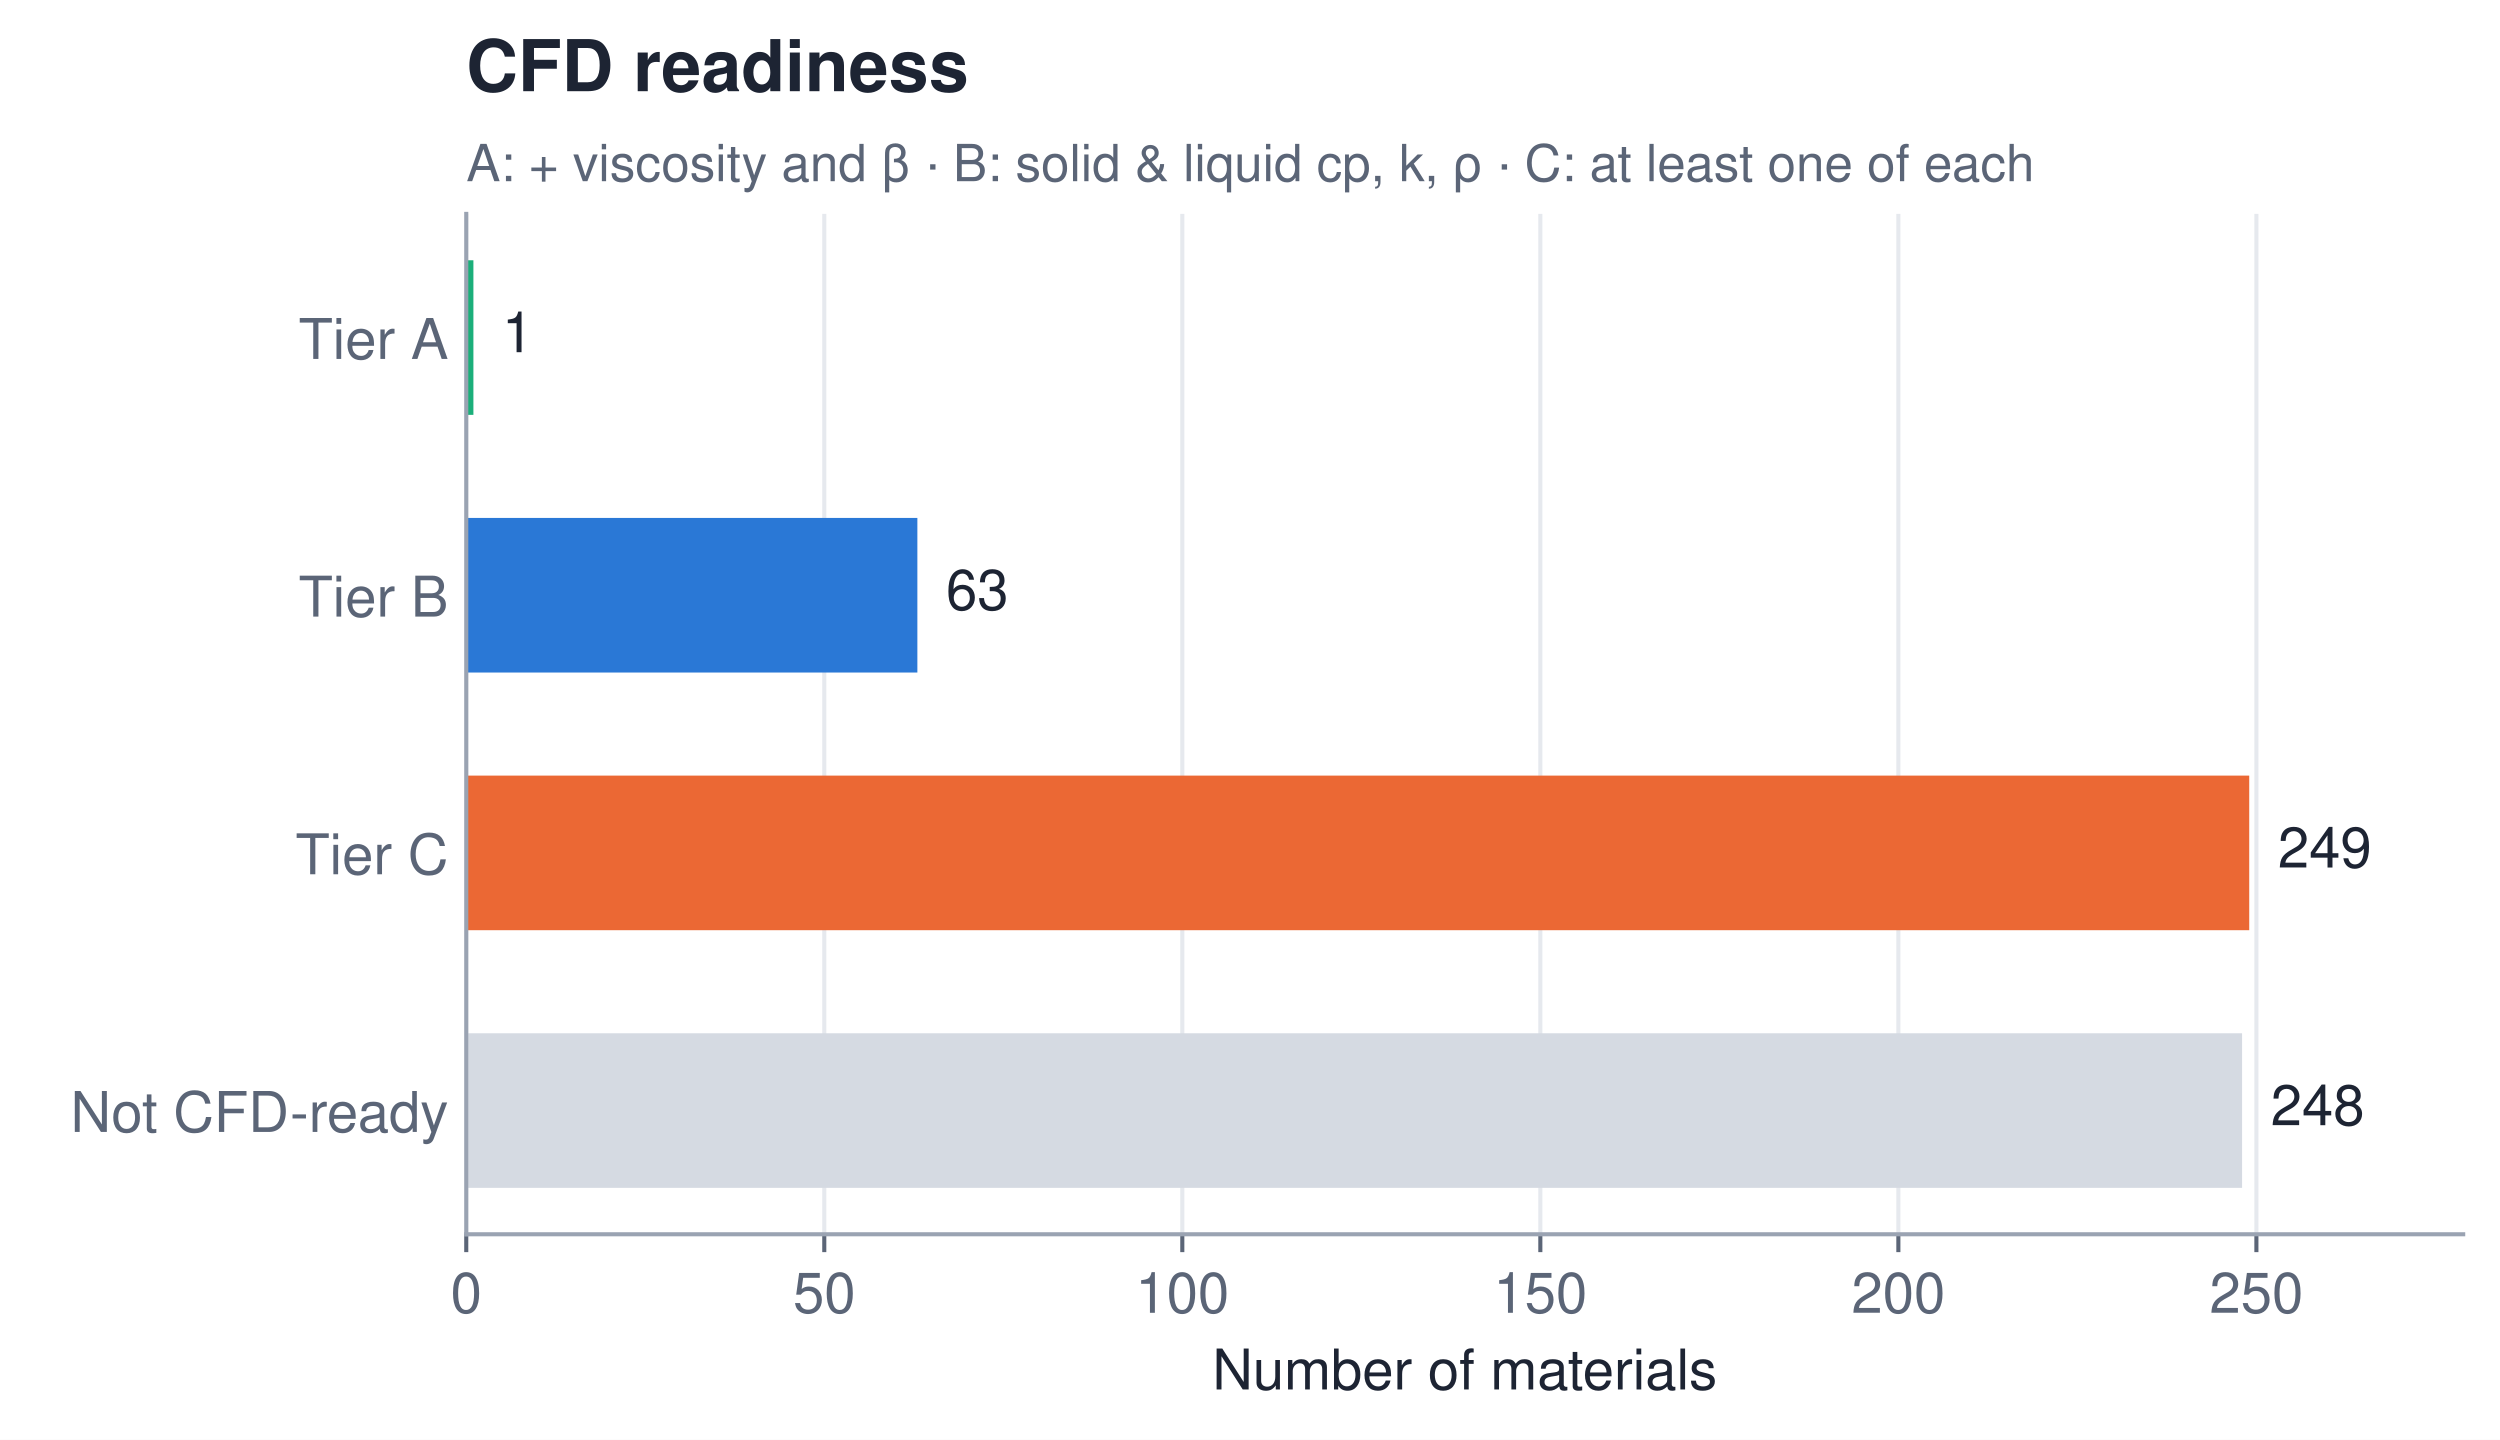
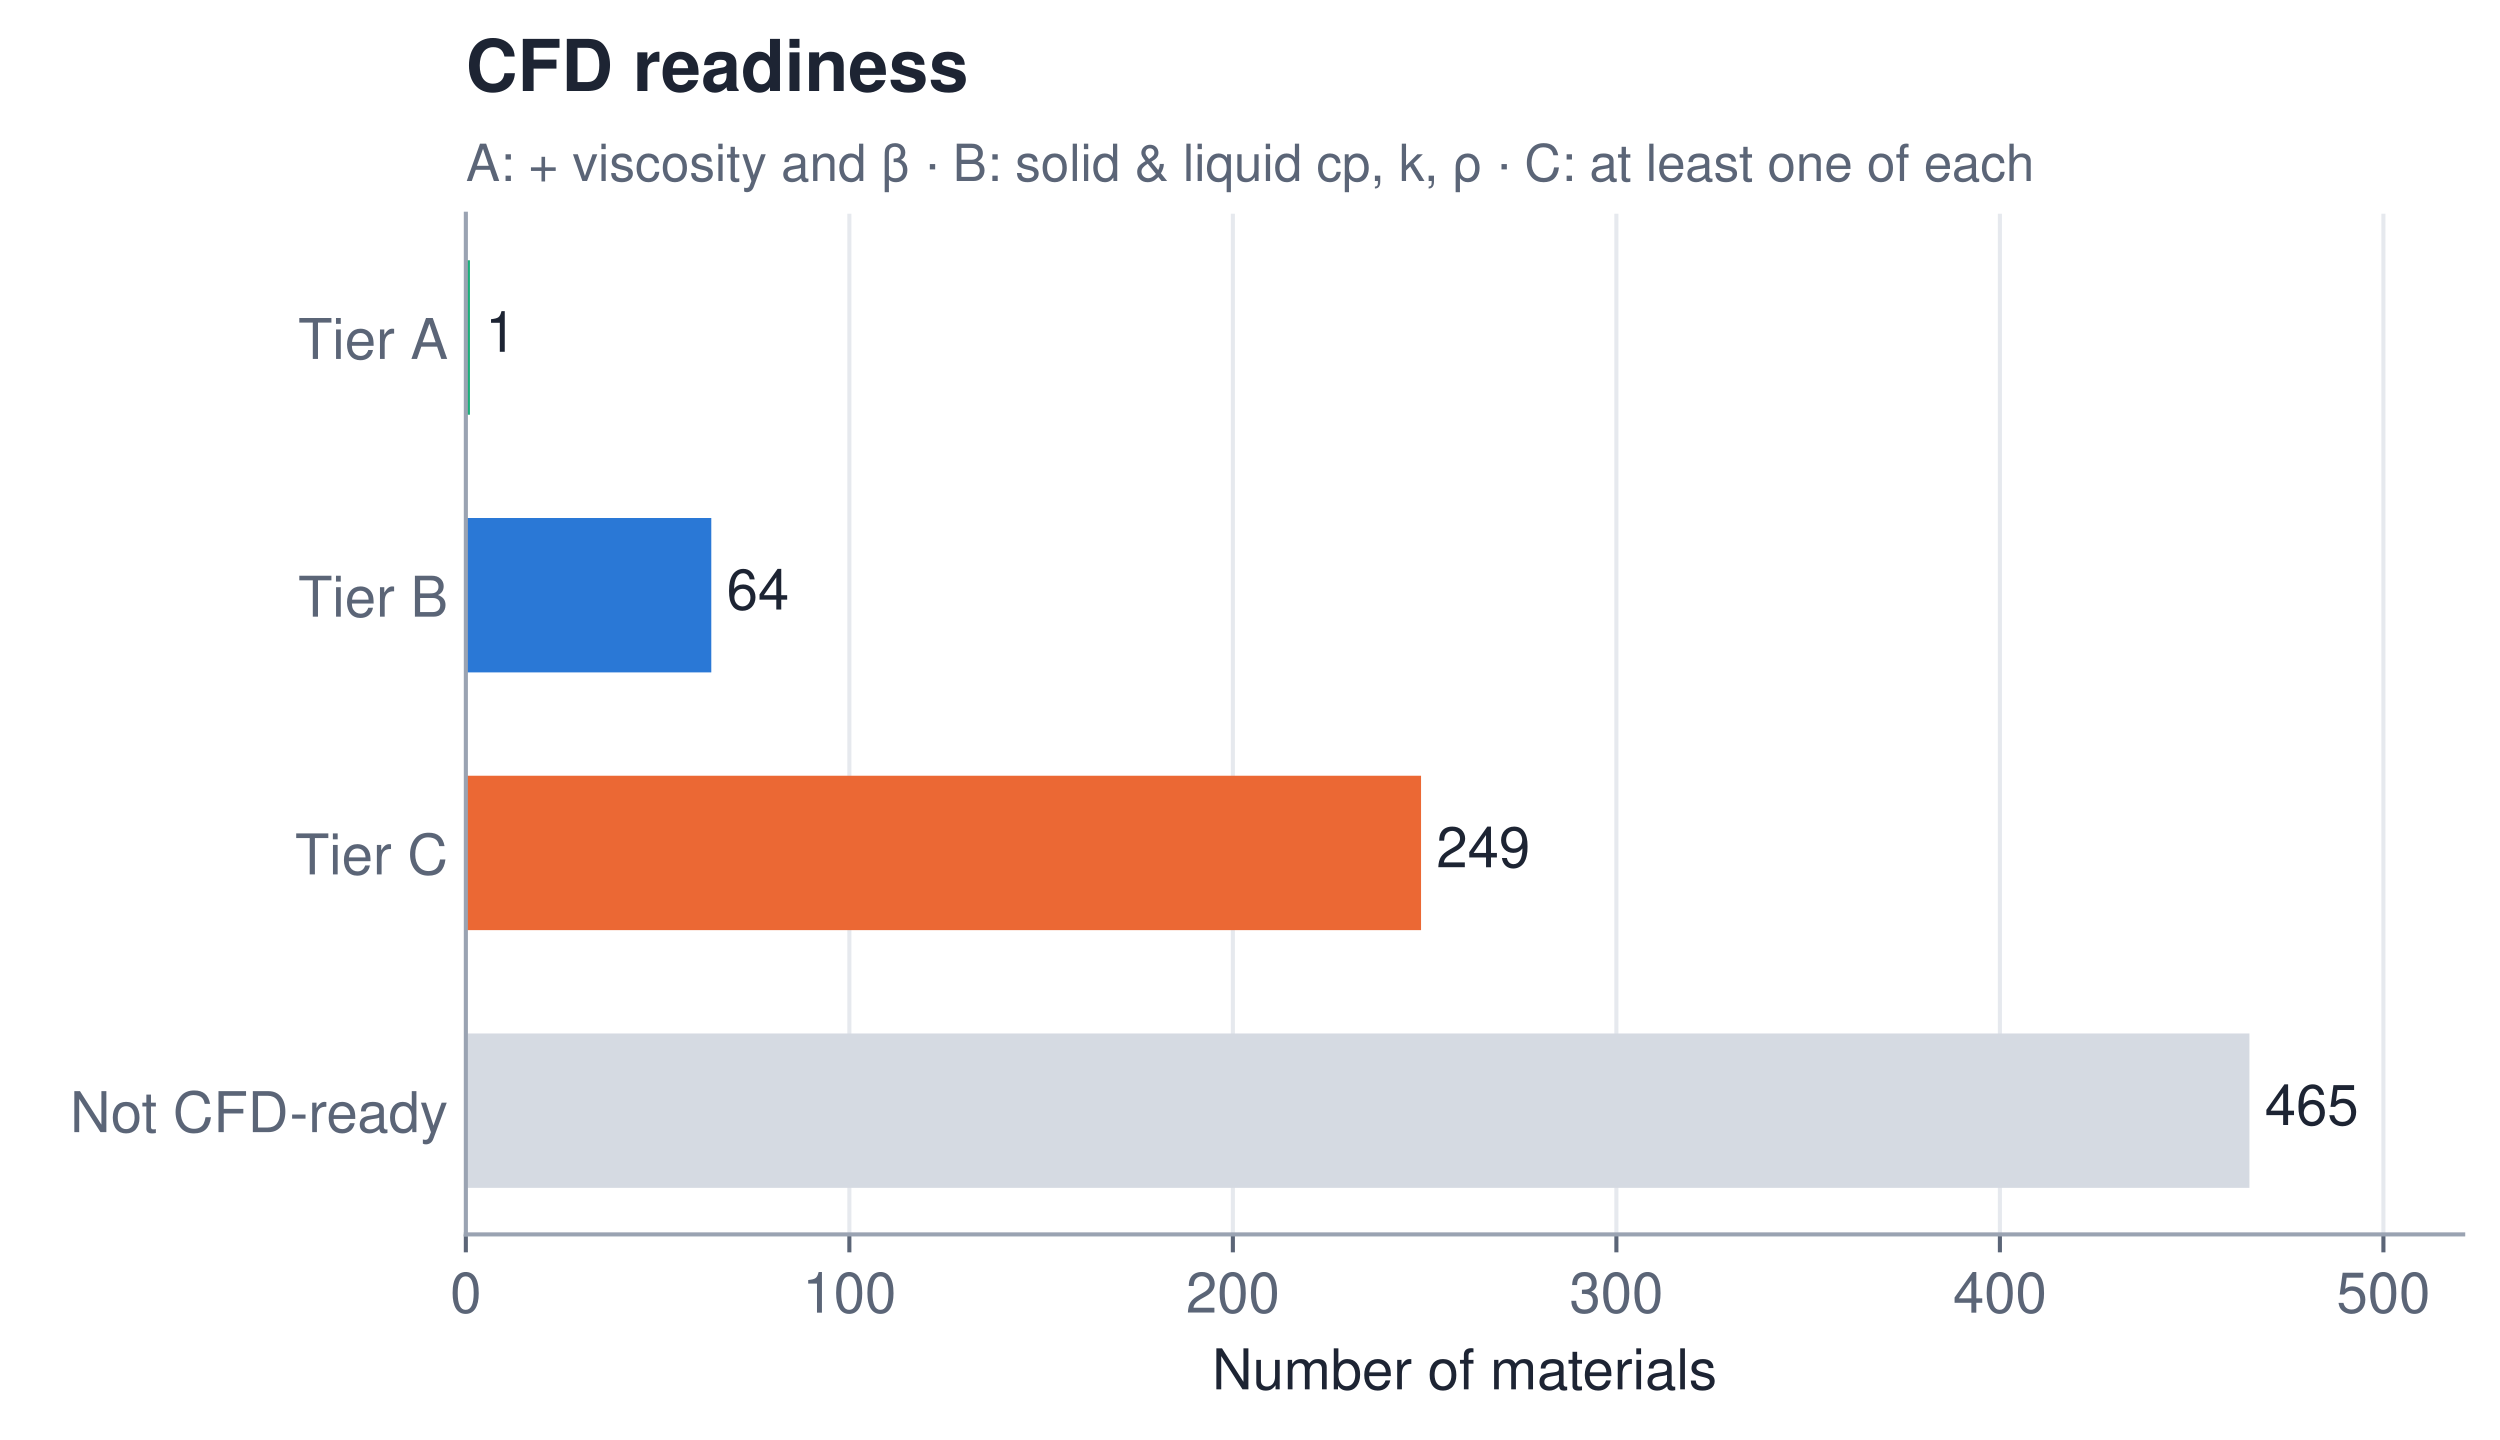
- <svg xmlns="http://www.w3.org/2000/svg" xmlns:xlink="http://www.w3.org/1999/xlink" width="488.998pt" height="281.623pt" viewBox="0 0 488.998 281.623" version="1.1">
+ <svg xmlns="http://www.w3.org/2000/svg" xmlns:xlink="http://www.w3.org/1999/xlink" width="488.9pt" height="281.6pt" viewBox="0 0 488.9 281.6" version="1.1">
  <defs>
    <style type="text/css">*{stroke-linejoin: round; stroke-linecap: butt}</style>
  </defs>
  <g id="figure_1">
    <g id="patch_1">
-       <path d="M 0 281.623  L 488.998 281.623  L 488.998 0  L 0 0  z " style="fill: #ffffff" />
+       <path d="M 0 281.6  L 488.9 281.6  L 488.9 0  L 0 0  z " style="fill: #ffffff" />
    </g>
    <g id="axes_1">
      <g id="patch_2">
-         <path d="M 91.198 241.422  L 481.798 241.422  L 481.798 41.838  L 91.198 41.838  z " style="fill: #ffffff" />
+         <path d="M 91.1 241.4  L 481.7 241.4  L 481.7 41.8  L 91.1 41.8  z " style="fill: #ffffff" />
      </g>
      <g id="matplotlib.axis_1">
        <g id="xtick_1">
          <g id="line2d_1">
-             <path d="M 91.198 241.422  L 91.198 41.838  " clip-path="url(#p63925bd0c0)" style="fill: none; stroke: #e6e9ee; stroke-width: 0.8; stroke-linecap: square" />
+             <path d="M 91.1 241.4  L 91.1 41.8  " clip-path="url(#p1fa1eb9749)" style="fill: none; stroke: #e6e9ee; stroke-width: 0.8; stroke-linecap: square" />
          </g>
          <g id="line2d_2">
            <defs>
-               <path id="m278e80f40d" d="M 0 0  L 0 3.5  " style="stroke: #5b6577; stroke-width: 0.8" />
+               <path id="mac401e1198" d="M 0 0  L 0 3.5  " style="stroke: #5b6577; stroke-width: 0.8" />
            </defs>
            <g>
-               <use xlink:href="#m278e80f40d" x="91.198" y="241.422" style="fill: #5b6577; stroke: #5b6577; stroke-width: 0.8" />
+               <use xlink:href="#mac401e1198" x="91.1" y="241.4" style="fill: #5b6577; stroke: #5b6577; stroke-width: 0.8" />
            </g>
          </g>
          <g id="text_1">
-             <text style="font-size: 11px; font-family: 'Segoe UI', Helvetica, Arial, 'DejaVu Sans', sans-serif; text-anchor: middle; fill: #5b6577" x="91.198" y="256.779" transform="rotate(-0 91.19766 256.7792)">0</text>
+             <text style="font-size: 11px; font-family: 'Segoe UI', Helvetica, Arial, 'DejaVu Sans', sans-serif; text-anchor: middle; fill: #5b6577" x="91.1" y="256.7" transform="rotate(-0 91.1 256.7)">0</text>
          </g>
        </g>
        <g id="xtick_2">
          <g id="line2d_3">
-             <path d="M 161.228 241.422  L 161.228 41.838  " clip-path="url(#p63925bd0c0)" style="fill: none; stroke: #e6e9ee; stroke-width: 0.8; stroke-linecap: square" />
+             <path d="M 166.1 241.4  L 166.1 41.8  " clip-path="url(#p1fa1eb9749)" style="fill: none; stroke: #e6e9ee; stroke-width: 0.8; stroke-linecap: square" />
          </g>
          <g id="line2d_4">
            <g>
-               <use xlink:href="#m278e80f40d" x="161.228" y="241.422" style="fill: #5b6577; stroke: #5b6577; stroke-width: 0.8" />
+               <use xlink:href="#mac401e1198" x="166.1" y="241.4" style="fill: #5b6577; stroke: #5b6577; stroke-width: 0.8" />
            </g>
          </g>
          <g id="text_2">
-             <text style="font-size: 11px; font-family: 'Segoe UI', Helvetica, Arial, 'DejaVu Sans', sans-serif; text-anchor: middle; fill: #5b6577" x="161.228" y="256.779" transform="rotate(-0 161.2278 256.7792)">50</text>
+             <text style="font-size: 11px; font-family: 'Segoe UI', Helvetica, Arial, 'DejaVu Sans', sans-serif; text-anchor: middle; fill: #5b6577" x="166.1" y="256.7" transform="rotate(-0 166.1 256.7)">100</text>
          </g>
        </g>
        <g id="xtick_3">
          <g id="line2d_5">
-             <path d="M 231.258 241.422  L 231.258 41.838  " clip-path="url(#p63925bd0c0)" style="fill: none; stroke: #e6e9ee; stroke-width: 0.8; stroke-linecap: square" />
+             <path d="M 241.1 241.4  L 241.1 41.8  " clip-path="url(#p1fa1eb9749)" style="fill: none; stroke: #e6e9ee; stroke-width: 0.8; stroke-linecap: square" />
          </g>
          <g id="line2d_6">
            <g>
-               <use xlink:href="#m278e80f40d" x="231.258" y="241.422" style="fill: #5b6577; stroke: #5b6577; stroke-width: 0.8" />
+               <use xlink:href="#mac401e1198" x="241.1" y="241.4" style="fill: #5b6577; stroke: #5b6577; stroke-width: 0.8" />
            </g>
          </g>
          <g id="text_3">
-             <text style="font-size: 11px; font-family: 'Segoe UI', Helvetica, Arial, 'DejaVu Sans', sans-serif; text-anchor: middle; fill: #5b6577" x="231.258" y="256.779" transform="rotate(-0 231.2579 256.7792)">100</text>
+             <text style="font-size: 11px; font-family: 'Segoe UI', Helvetica, Arial, 'DejaVu Sans', sans-serif; text-anchor: middle; fill: #5b6577" x="241.1" y="256.7" transform="rotate(-0 241.1 256.7)">200</text>
          </g>
        </g>
        <g id="xtick_4">
          <g id="line2d_7">
-             <path d="M 301.288 241.422  L 301.288 41.838  " clip-path="url(#p63925bd0c0)" style="fill: none; stroke: #e6e9ee; stroke-width: 0.8; stroke-linecap: square" />
+             <path d="M 316.1 241.4  L 316.1 41.8  " clip-path="url(#p1fa1eb9749)" style="fill: none; stroke: #e6e9ee; stroke-width: 0.8; stroke-linecap: square" />
          </g>
          <g id="line2d_8">
            <g>
-               <use xlink:href="#m278e80f40d" x="301.288" y="241.422" style="fill: #5b6577; stroke: #5b6577; stroke-width: 0.8" />
+               <use xlink:href="#mac401e1198" x="316.1" y="241.4" style="fill: #5b6577; stroke: #5b6577; stroke-width: 0.8" />
            </g>
          </g>
          <g id="text_4">
-             <text style="font-size: 11px; font-family: 'Segoe UI', Helvetica, Arial, 'DejaVu Sans', sans-serif; text-anchor: middle; fill: #5b6577" x="301.288" y="256.779" transform="rotate(-0 301.288 256.7792)">150</text>
+             <text style="font-size: 11px; font-family: 'Segoe UI', Helvetica, Arial, 'DejaVu Sans', sans-serif; text-anchor: middle; fill: #5b6577" x="316.1" y="256.7" transform="rotate(-0 316.1 256.7)">300</text>
          </g>
        </g>
        <g id="xtick_5">
          <g id="line2d_9">
-             <path d="M 371.318 241.422  L 371.318 41.838  " clip-path="url(#p63925bd0c0)" style="fill: none; stroke: #e6e9ee; stroke-width: 0.8; stroke-linecap: square" />
+             <path d="M 391.1 241.4  L 391.1 41.8  " clip-path="url(#p1fa1eb9749)" style="fill: none; stroke: #e6e9ee; stroke-width: 0.8; stroke-linecap: square" />
          </g>
          <g id="line2d_10">
            <g>
-               <use xlink:href="#m278e80f40d" x="371.318" y="241.422" style="fill: #5b6577; stroke: #5b6577; stroke-width: 0.8" />
+               <use xlink:href="#mac401e1198" x="391.1" y="241.4" style="fill: #5b6577; stroke: #5b6577; stroke-width: 0.8" />
            </g>
          </g>
          <g id="text_5">
-             <text style="font-size: 11px; font-family: 'Segoe UI', Helvetica, Arial, 'DejaVu Sans', sans-serif; text-anchor: middle; fill: #5b6577" x="371.318" y="256.779" transform="rotate(-0 371.3181 256.7792)">200</text>
+             <text style="font-size: 11px; font-family: 'Segoe UI', Helvetica, Arial, 'DejaVu Sans', sans-serif; text-anchor: middle; fill: #5b6577" x="391.1" y="256.7" transform="rotate(-0 391.1 256.7)">400</text>
          </g>
        </g>
        <g id="xtick_6">
          <g id="line2d_11">
-             <path d="M 441.348 241.422  L 441.348 41.838  " clip-path="url(#p63925bd0c0)" style="fill: none; stroke: #e6e9ee; stroke-width: 0.8; stroke-linecap: square" />
+             <path d="M 466.1 241.4  L 466.1 41.8  " clip-path="url(#p1fa1eb9749)" style="fill: none; stroke: #e6e9ee; stroke-width: 0.8; stroke-linecap: square" />
          </g>
          <g id="line2d_12">
            <g>
-               <use xlink:href="#m278e80f40d" x="441.348" y="241.422" style="fill: #5b6577; stroke: #5b6577; stroke-width: 0.8" />
+               <use xlink:href="#mac401e1198" x="466.1" y="241.4" style="fill: #5b6577; stroke: #5b6577; stroke-width: 0.8" />
            </g>
          </g>
          <g id="text_6">
-             <text style="font-size: 11px; font-family: 'Segoe UI', Helvetica, Arial, 'DejaVu Sans', sans-serif; text-anchor: middle; fill: #5b6577" x="441.348" y="256.779" transform="rotate(-0 441.3483 256.7792)">250</text>
+             <text style="font-size: 11px; font-family: 'Segoe UI', Helvetica, Arial, 'DejaVu Sans', sans-serif; text-anchor: middle; fill: #5b6577" x="466.1" y="256.7" transform="rotate(-0 466.1 256.7)">500</text>
          </g>
        </g>
        <g id="text_7">
-           <text style="font-size: 11px; font-family: 'Segoe UI', Helvetica, Arial, 'DejaVu Sans', sans-serif; text-anchor: middle; fill: #1d2433" x="286.498" y="271.78" transform="rotate(-0 286.4977 271.7801)">Number of materials</text>
+           <text style="font-size: 11px; font-family: 'Segoe UI', Helvetica, Arial, 'DejaVu Sans', sans-serif; text-anchor: middle; fill: #1d2433" x="286.4" y="271.7" transform="rotate(-0 286.4 271.7)">Number of materials</text>
        </g>
      </g>
      <g id="matplotlib.axis_2">
        <g id="ytick_1">
          <g id="line2d_13" />
          <g id="text_8">
-             <text style="font-size: 11px; font-family: 'Segoe UI', Helvetica, Arial, 'DejaVu Sans', sans-serif; text-anchor: end; fill: #5b6577" x="87.698" y="221.409" transform="rotate(-0 87.69766 221.409)">Not CFD-ready</text>
+             <text style="font-size: 11px; font-family: 'Segoe UI', Helvetica, Arial, 'DejaVu Sans', sans-serif; text-anchor: end; fill: #5b6577" x="87.6" y="221.4" transform="rotate(-0 87.6 221.4)">Not CFD-ready</text>
          </g>
        </g>
        <g id="ytick_2">
          <g id="line2d_14" />
          <g id="text_9">
-             <text style="font-size: 11px; font-family: 'Segoe UI', Helvetica, Arial, 'DejaVu Sans', sans-serif; text-anchor: end; fill: #5b6577" x="87.698" y="171.009" transform="rotate(-0 87.69766 171.009)">Tier C</text>
+             <text style="font-size: 11px; font-family: 'Segoe UI', Helvetica, Arial, 'DejaVu Sans', sans-serif; text-anchor: end; fill: #5b6577" x="87.6" y="171.0" transform="rotate(-0 87.6 171.0)">Tier C</text>
          </g>
        </g>
        <g id="ytick_3">
          <g id="line2d_15" />
          <g id="text_10">
-             <text style="font-size: 11px; font-family: 'Segoe UI', Helvetica, Arial, 'DejaVu Sans', sans-serif; text-anchor: end; fill: #5b6577" x="87.698" y="120.609" transform="rotate(-0 87.69766 120.609)">Tier B</text>
+             <text style="font-size: 11px; font-family: 'Segoe UI', Helvetica, Arial, 'DejaVu Sans', sans-serif; text-anchor: end; fill: #5b6577" x="87.6" y="120.6" transform="rotate(-0 87.6 120.6)">Tier B</text>
          </g>
        </g>
        <g id="ytick_4">
          <g id="line2d_16" />
          <g id="text_11">
-             <text style="font-size: 11px; font-family: 'Segoe UI', Helvetica, Arial, 'DejaVu Sans', sans-serif; text-anchor: end; fill: #5b6577" x="87.698" y="70.209" transform="rotate(-0 87.69766 70.20895)">Tier A</text>
+             <text style="font-size: 11px; font-family: 'Segoe UI', Helvetica, Arial, 'DejaVu Sans', sans-serif; text-anchor: end; fill: #5b6577" x="87.6" y="70.2" transform="rotate(-0 87.6 70.2)">Tier A</text>
          </g>
        </g>
      </g>
      <g id="patch_3">
-         <path d="M 91.198 232.35  L 438.547 232.35  L 438.547 202.11  L 91.198 202.11  z " clip-path="url(#p63925bd0c0)" style="fill: #d5dae2" />
+         <path d="M 91.1 232.3  L 439.9 232.3  L 439.9 202.1  L 91.1 202.1  z " clip-path="url(#p1fa1eb9749)" style="fill: #d5dae2" />
      </g>
      <g id="patch_4">
-         <path d="M 91.198 181.95  L 439.948 181.95  L 439.948 151.71  L 91.198 151.71  z " clip-path="url(#p63925bd0c0)" style="fill: #eb6834" />
+         <path d="M 91.1 181.9  L 277.9 181.9  L 277.9 151.7  L 91.1 151.7  z " clip-path="url(#p1fa1eb9749)" style="fill: #eb6834" />
      </g>
      <g id="patch_5">
-         <path d="M 91.198 131.55  L 179.436 131.55  L 179.436 101.31  L 91.198 101.31  z " clip-path="url(#p63925bd0c0)" style="fill: #2a78d6" />
+         <path d="M 91.1 131.5  L 139.1 131.5  L 139.1 101.3  L 91.1 101.3  z " clip-path="url(#p1fa1eb9749)" style="fill: #2a78d6" />
      </g>
      <g id="patch_6">
-         <path d="M 91.198 81.15  L 92.598 81.15  L 92.598 50.91  L 91.198 50.91  z " clip-path="url(#p63925bd0c0)" style="fill: #1baf7a" />
+         <path d="M 91.1 81.1  L 91.9 81.1  L 91.9 50.9  L 91.1 50.9  z " clip-path="url(#p1fa1eb9749)" style="fill: #1baf7a" />
      </g>
      <g id="patch_7">
-         <path d="M 91.198 241.422  L 91.198 41.838  " style="fill: none; stroke: #9aa3b2; stroke-width: 0.8; stroke-linejoin: miter; stroke-linecap: square" />
+         <path d="M 91.1 241.4  L 91.1 41.8  " style="fill: none; stroke: #9aa3b2; stroke-width: 0.8; stroke-linejoin: miter; stroke-linecap: square" />
      </g>
      <g id="patch_8">
-         <path d="M 91.198 241.422  L 481.798 241.422  " style="fill: none; stroke: #9aa3b2; stroke-width: 0.8; stroke-linejoin: miter; stroke-linecap: square" />
+         <path d="M 91.1 241.4  L 481.7 241.4  " style="fill: none; stroke: #9aa3b2; stroke-width: 0.8; stroke-linejoin: miter; stroke-linecap: square" />
      </g>
      <g id="text_12">
-         <text style="font-size: 11px; font-family: 'Segoe UI', Helvetica, Arial, 'DejaVu Sans', sans-serif; text-anchor: start; fill: #1d2433" x="444.149" y="220.087" transform="rotate(-0 444.1495 220.0872)">248</text>
+         <text style="font-size: 11px; font-family: 'Segoe UI', Helvetica, Arial, 'DejaVu Sans', sans-serif; text-anchor: start; fill: #1d2433" x="442.9" y="220.0" transform="rotate(-0 442.9 220.0)">465</text>
      </g>
      <g id="text_13">
-         <text style="font-size: 11px; font-family: 'Segoe UI', Helvetica, Arial, 'DejaVu Sans', sans-serif; text-anchor: start; fill: #1d2433" x="445.55" y="169.687" transform="rotate(-0 445.5501 169.6872)">249</text>
+         <text style="font-size: 11px; font-family: 'Segoe UI', Helvetica, Arial, 'DejaVu Sans', sans-serif; text-anchor: start; fill: #1d2433" x="280.9" y="169.6" transform="rotate(-0 280.9 169.6)">249</text>
      </g>
      <g id="text_14">
-         <text style="font-size: 11px; font-family: 'Segoe UI', Helvetica, Arial, 'DejaVu Sans', sans-serif; text-anchor: start; fill: #1d2433" x="185.038" y="119.287" transform="rotate(-0 185.038 119.2872)">63</text>
+         <text style="font-size: 11px; font-family: 'Segoe UI', Helvetica, Arial, 'DejaVu Sans', sans-serif; text-anchor: start; fill: #1d2433" x="142.1" y="119.2" transform="rotate(-0 142.1 119.2)">64</text>
      </g>
      <g id="text_15">
-         <text style="font-size: 11px; font-family: 'Segoe UI', Helvetica, Arial, 'DejaVu Sans', sans-serif; text-anchor: start; fill: #1d2433" x="98.201" y="68.887" transform="rotate(-0 98.20067 68.88723)">1</text>
+         <text style="font-size: 11px; font-family: 'Segoe UI', Helvetica, Arial, 'DejaVu Sans', sans-serif; text-anchor: start; fill: #1d2433" x="94.9" y="68.8" transform="rotate(-0 94.9 68.8)">1</text>
      </g>
      <g id="text_16">
-         <text style="font-size: 10px; font-family: 'Segoe UI', Helvetica, Arial, 'DejaVu Sans', sans-serif; text-anchor: start; fill: #5b6577" x="91.198" y="35.444" transform="rotate(-0 91.19766 35.44379)">A: + viscosity and β · B: solid &amp; liquid cp, k, ρ · C: at least one of each</text>
+         <text style="font-size: 10px; font-family: 'Segoe UI', Helvetica, Arial, 'DejaVu Sans', sans-serif; text-anchor: start; fill: #5b6577" x="91.1" y="35.4" transform="rotate(-0 91.1 35.4)">A: + viscosity and β · B: solid &amp; liquid cp, k, ρ · C: at least one of each</text>
      </g>
      <g id="text_17">
-         <text style="font-weight: 700; font-size: 14px; font-family: 'Segoe UI', Helvetica, Arial, 'DejaVu Sans', sans-serif; text-anchor: start; fill: #1d2433" x="91.198" y="17.838" transform="rotate(-0 91.19766 17.83781)">CFD readiness</text>
+         <text style="font-weight: 700; font-size: 14px; font-family: 'Segoe UI', Helvetica, Arial, 'DejaVu Sans', sans-serif; text-anchor: start; fill: #1d2433" x="91.1" y="17.8" transform="rotate(-0 91.1 17.8)">CFD readiness</text>
      </g>
    </g>
  </g>
  <defs>
-     <clipPath id="p63925bd0c0">
-       <rect x="91.198" y="41.838" width="390.6" height="199.584" />
+     <clipPath id="p1fa1eb9749">
+       <rect x="91.1" y="41.8" width="390.6" height="199.5" />
    </clipPath>
  </defs>
</svg>
